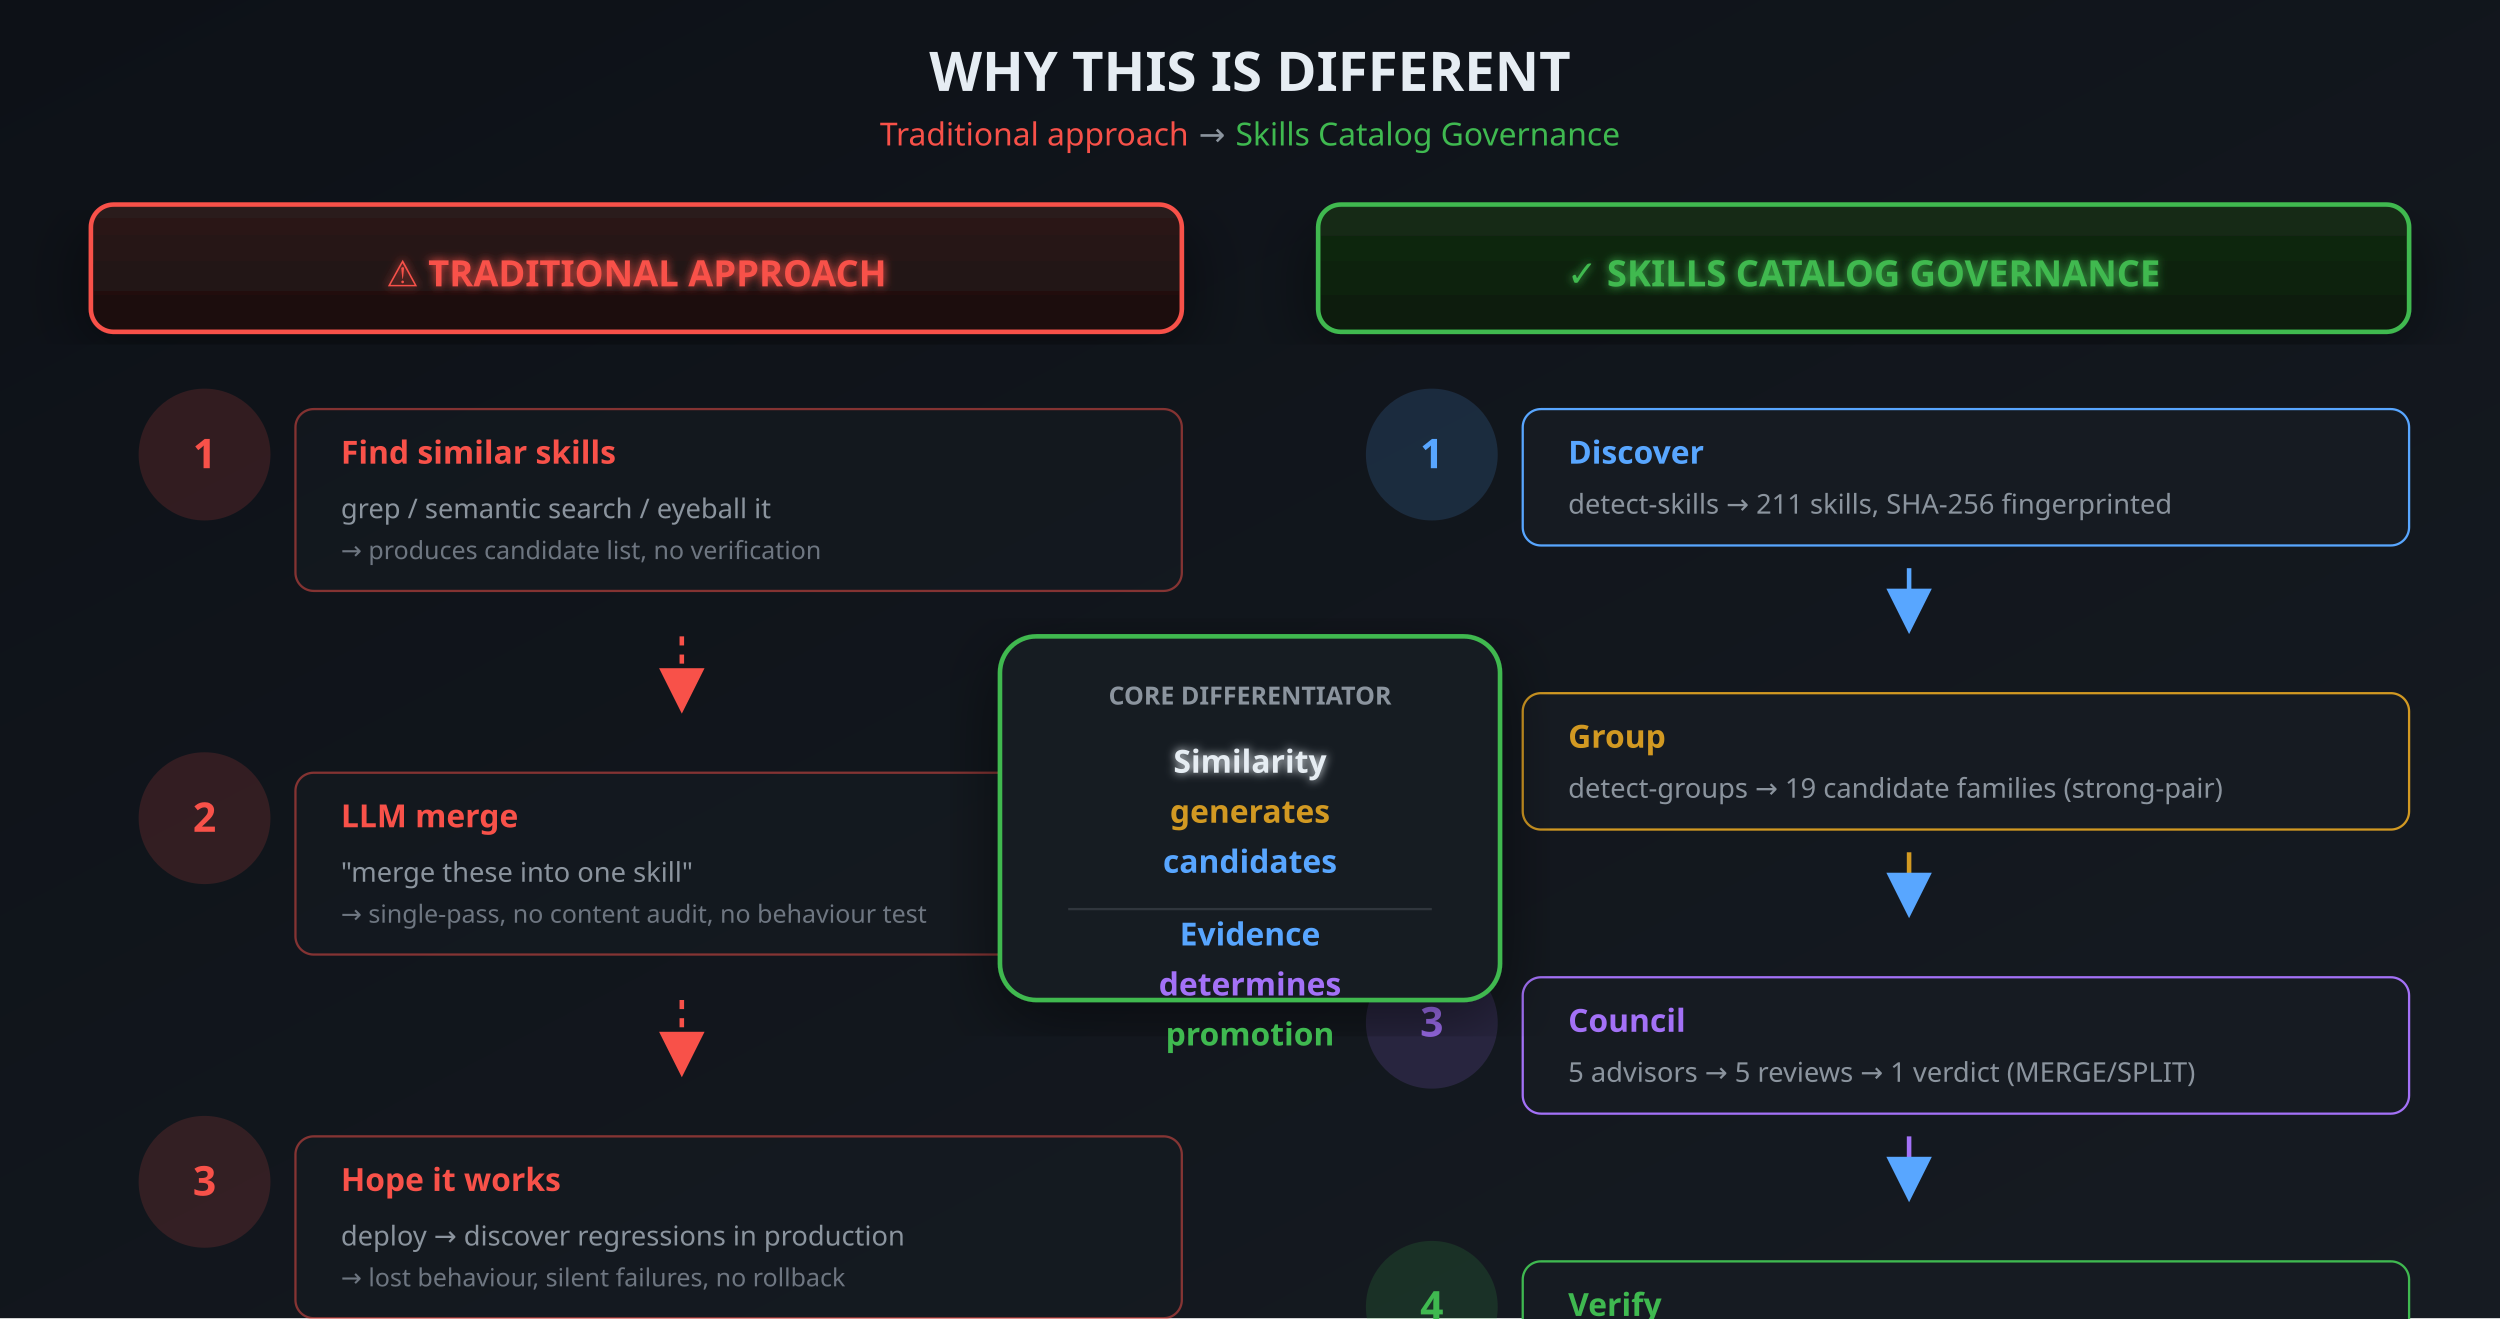
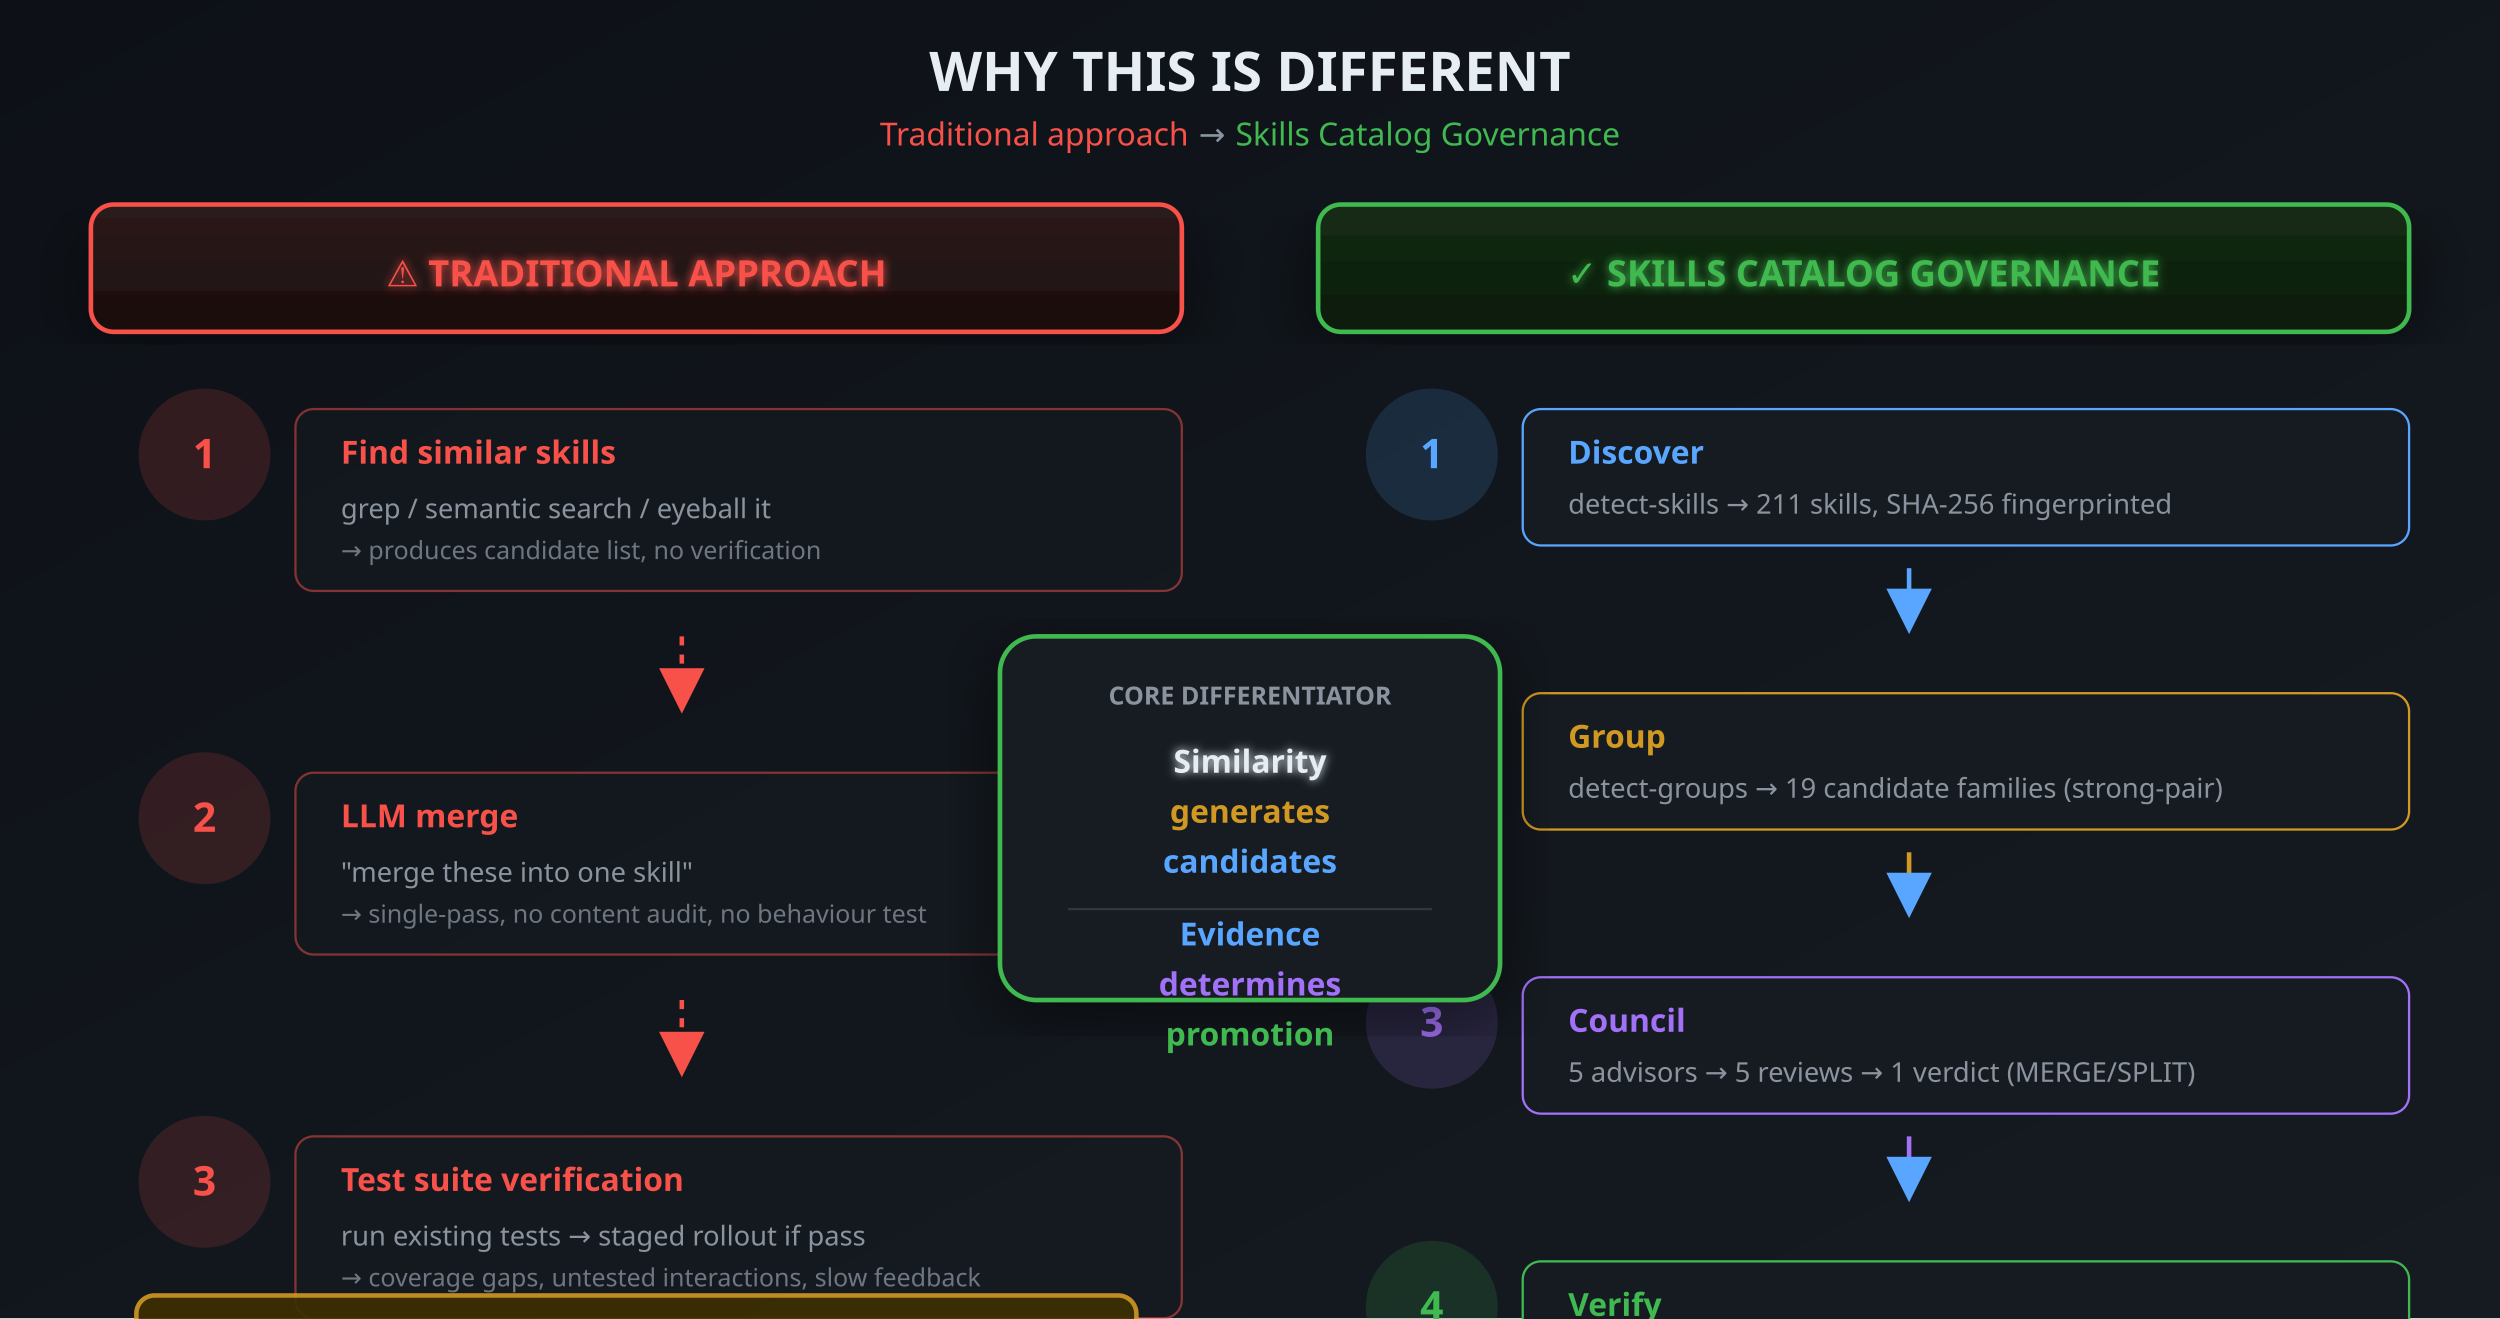
<svg xmlns="http://www.w3.org/2000/svg" viewBox="0 0 1100 580" width="1100" height="580" role="img" aria-labelledby="diff-title diff-desc">
  <defs>
    <linearGradient id="bgGrad4" x1="0%" y1="0%" x2="100%" y2="100%">
      <stop offset="0%" stop-color="#0d1117" />
      <stop offset="100%" stop-color="#161b22" />
    </linearGradient>
    <linearGradient id="badGrad" x1="0%" y1="0%" x2="0%" y2="100%">
      <stop offset="0%" stop-color="#2d1b1b" />
      <stop offset="100%" stop-color="#1a0d0d" />
    </linearGradient>
    <linearGradient id="goodGrad" x1="0%" y1="0%" x2="0%" y2="100%">
      <stop offset="0%" stop-color="#142d14" />
      <stop offset="100%" stop-color="#0a1a0a" />
    </linearGradient>
    <filter id="cardShadow4" x="-10%" y="-10%" width="120%" height="120%">
      <feDropShadow dx="0" dy="8" stdDeviation="16" flood-color="#000" flood-opacity="0.5" />
    </filter>
    <filter id="textGlow" x="-50%" y="-50%" width="200%" height="200%">
      <feGaussianBlur stdDeviation="2" result="blur" />
      <feMerge>
        <feMergeNode in="blur" />
        <feMergeNode in="SourceGraphic" />
      </feMerge>
    </filter>
  </defs>
  <rect width="1100" height="580" fill="url(#bgGrad4)" />
  <text x="550" y="40" font-family="system-ui, sans-serif" font-size="24" font-weight="700" fill="#e6edf3" text-anchor="middle">WHY THIS IS DIFFERENT</text>
  <text x="550" y="64" font-family="system-ui, sans-serif" font-size="14" fill="#8b949e" text-anchor="middle" font-weight="500">
    <tspan fill="#f85149">Traditional approach</tspan>  →  <tspan fill="#3fb950">Skills Catalog Governance</tspan>
  </text>
  <g transform="translate(40, 90)">
    <rect x="0" y="0" width="480" height="56" rx="10" fill="url(#badGrad)" stroke="#f85149" stroke-width="2" filter="url(#cardShadow4)" />
    <text x="240" y="36" font-family="system-ui, sans-serif" font-size="16" font-weight="700" fill="#f85149" text-anchor="middle" filter="url(#textGlow)">⚠ TRADITIONAL APPROACH</text>
    <g class="traditional-steps">
      <g transform="translate(20, 80)">
        <circle cx="30" cy="30" r="28" fill="#f85149" opacity="0.15" stroke="#f85149" stroke-width="2" />
        <text x="30" y="36" font-family="system-ui, sans-serif" font-size="18" font-weight="700" fill="#f85149" text-anchor="middle">1</text>
        <rect x="70" y="10" width="390" height="80" rx="8" fill="#161b22" stroke="#f85149" stroke-width="1" opacity="0.5" />
        <text x="90" y="34" font-family="system-ui, sans-serif" font-size="14" font-weight="600" fill="#f85149">Find similar skills</text>
        <text x="90" y="58" font-family="system-ui, sans-serif" font-size="12" fill="#8b949e">grep / semantic search / eyeball it</text>
        <text x="90" y="76" font-family="system-ui, sans-serif" font-size="11" fill="#6e7681">→ produces candidate list, no verification</text>
      </g>
      <path d="M 260 190 V 220" stroke="#f85149" stroke-width="2" stroke-dasharray="4,4" fill="none" marker-end="url(#badArrow)" />
      <defs>
        <marker id="badArrow" markerWidth="10" markerHeight="10" refX="8" refY="5" orient="auto">
          <path d="M0,0 L10,5 L0,10 Z" fill="#f85149" />
        </marker>
      </defs>
      <g transform="translate(20, 240)">
        <circle cx="30" cy="30" r="28" fill="#f85149" opacity="0.15" stroke="#f85149" stroke-width="2" />
        <text x="30" y="36" font-family="system-ui, sans-serif" font-size="18" font-weight="700" fill="#f85149" text-anchor="middle">2</text>
        <rect x="70" y="10" width="390" height="80" rx="8" fill="#161b22" stroke="#f85149" stroke-width="1" opacity="0.5" />
        <text x="90" y="34" font-family="system-ui, sans-serif" font-size="14" font-weight="600" fill="#f85149">LLM merge</text>
        <text x="90" y="58" font-family="system-ui, sans-serif" font-size="12" fill="#8b949e">"merge these into one skill"</text>
        <text x="90" y="76" font-family="system-ui, sans-serif" font-size="11" fill="#6e7681">→ single-pass, no content audit, no behaviour test</text>
      </g>
      <path d="M 260 350 V 380" stroke="#f85149" stroke-width="2" stroke-dasharray="4,4" fill="none" marker-end="url(#badArrow)" />
      <g transform="translate(20, 400)">
        <circle cx="30" cy="30" r="28" fill="#f85149" opacity="0.15" stroke="#f85149" stroke-width="2" />
        <text x="30" y="36" font-family="system-ui, sans-serif" font-size="18" font-weight="700" fill="#f85149" text-anchor="middle">3</text>
        <rect x="70" y="10" width="390" height="80" rx="8" fill="#161b22" stroke="#f85149" stroke-width="1" opacity="0.5" />
-         <text x="90" y="34" font-family="system-ui, sans-serif" font-size="14" font-weight="600" fill="#f85149">Hope it works</text>
-         <text x="90" y="58" font-family="system-ui, sans-serif" font-size="12" fill="#8b949e">deploy → discover regressions in production</text>
-         <text x="90" y="76" font-family="system-ui, sans-serif" font-size="11" fill="#6e7681">→ lost behaviour, silent failures, no rollback</text>
+         <text x="90" y="34" font-family="system-ui, sans-serif" font-size="14" font-weight="600" fill="#f85149">Test suite verification</text>
+         <text x="90" y="58" font-family="system-ui, sans-serif" font-size="12" fill="#8b949e">run existing tests → staged rollout if pass</text>
+         <text x="90" y="76" font-family="system-ui, sans-serif" font-size="11" fill="#6e7681">→ coverage gaps, untested interactions, slow feedback</text>
      </g>
-       <g transform="translate(20, 500)">
+       <g transform="translate(20, 540)">
        <rect x="0" y="0" width="440" height="50" rx="8" fill="#2d1b1b" stroke="#f85149" stroke-width="2" />
-         <text x="220" y="32" font-family="system-ui, sans-serif" font-size="14" font-weight="700" fill="#f85149" text-anchor="middle">RESULT: Unverified skill  •  No provenance  •  No rollback</text>
+         <text x="220" y="32" font-family="system-ui, sans-serif" font-size="14" font-weight="700" fill="#f85149" text-anchor="middle">RESULT: 18 test regressions  •  Manual rollback  •  Lost 2 weeks</text>
+       </g>
+       <g transform="translate(20, 480)">
+         <rect x="0" y="0" width="440" height="50" rx="8" fill="#3d2f00" stroke="#d29922" stroke-width="2" opacity="0.9" />
+         <text x="220" y="22" font-family="system-ui, sans-serif" font-size="11" font-weight="600" fill="#d29922" text-anchor="middle">PILOT BASELINE</text>
+         <text x="220" y="38" font-family="system-ui, sans-serif" font-size="12" font-weight="700" fill="#e6edf3" text-anchor="middle">18 regressions detected in post-merge testing</text>
      </g>
    </g>
  </g>
  <g transform="translate(580, 90)">
    <rect x="0" y="0" width="480" height="56" rx="10" fill="url(#goodGrad)" stroke="#3fb950" stroke-width="2" filter="url(#cardShadow4)" />
    <text x="240" y="36" font-family="system-ui, sans-serif" font-size="16" font-weight="700" fill="#3fb950" text-anchor="middle" filter="url(#textGlow)">✓ SKILLS CATALOG GOVERNANCE</text>
    <g class="governance-steps">
      <g transform="translate(20, 80)">
        <circle cx="30" cy="30" r="28" fill="#58a6ff" opacity="0.15" stroke="#58a6ff" stroke-width="2" />
        <text x="30" y="36" font-family="system-ui, sans-serif" font-size="18" font-weight="700" fill="#58a6ff" text-anchor="middle">1</text>
        <rect x="70" y="10" width="390" height="60" rx="8" fill="#161b22" stroke="#58a6ff" stroke-width="1" />
        <text x="90" y="34" font-family="system-ui, sans-serif" font-size="14" font-weight="600" fill="#58a6ff">Discover</text>
        <text x="90" y="56" font-family="system-ui, sans-serif" font-size="12" fill="#8b949e">detect-skills  →  211 skills, SHA-256 fingerprinted</text>
      </g>
      <path d="M 260 160 V 185" stroke="#58a6ff" stroke-width="2" fill="none" marker-end="url(#goodArrow)" />
      <defs>
        <marker id="goodArrow" markerWidth="10" markerHeight="10" refX="8" refY="5" orient="auto">
          <path d="M0,0 L10,5 L0,10 Z" fill="#58a6ff" />
        </marker>
      </defs>
      <g transform="translate(20, 205)">
        <circle cx="30" cy="30" r="28" fill="#d29922" opacity="0.15" stroke="#d29922" stroke-width="2" />
        <text x="30" y="36" font-family="system-ui, sans-serif" font-size="18" font-weight="700" fill="#d29922" text-anchor="middle">2</text>
        <rect x="70" y="10" width="390" height="60" rx="8" fill="#161b22" stroke="#d29922" stroke-width="1" />
        <text x="90" y="34" font-family="system-ui, sans-serif" font-size="14" font-weight="600" fill="#d29922">Group</text>
        <text x="90" y="56" font-family="system-ui, sans-serif" font-size="12" fill="#8b949e">detect-groups  →  19 candidate families (strong-pair)</text>
      </g>
      <path d="M 260 285 V 310" stroke="#d29922" stroke-width="2" fill="none" marker-end="url(#goodArrow)" />
      <g transform="translate(20, 330)">
        <circle cx="30" cy="30" r="28" fill="#a371f7" opacity="0.15" stroke="#a371f7" stroke-width="2" />
        <text x="30" y="36" font-family="system-ui, sans-serif" font-size="18" font-weight="700" fill="#a371f7" text-anchor="middle">3</text>
        <rect x="70" y="10" width="390" height="60" rx="8" fill="#161b22" stroke="#a371f7" stroke-width="1" />
        <text x="90" y="34" font-family="system-ui, sans-serif" font-size="14" font-weight="600" fill="#a371f7">Council</text>
        <text x="90" y="56" font-family="system-ui, sans-serif" font-size="12" fill="#8b949e">5 advisors → 5 reviews → 1 verdict (MERGE/SPLIT)</text>
      </g>
      <path d="M 260 410 V 435" stroke="#a371f7" stroke-width="2" fill="none" marker-end="url(#goodArrow)" />
      <g transform="translate(20, 455)">
        <circle cx="30" cy="30" r="28" fill="#3fb950" opacity="0.15" stroke="#3fb950" stroke-width="2" />
        <text x="30" y="36" font-family="system-ui, sans-serif" font-size="18" font-weight="700" fill="#3fb950" text-anchor="middle">4</text>
        <rect x="70" y="10" width="390" height="60" rx="8" fill="#161b22" stroke="#3fb950" stroke-width="1" />
        <text x="90" y="34" font-family="system-ui, sans-serif" font-size="14" font-weight="600" fill="#3fb950">Verify</text>
        <text x="90" y="56" font-family="system-ui, sans-serif" font-size="12" fill="#8b949e">loss-check + golden-gate (6/6 match) + benchmark (36/36)</text>
      </g>
      <path d="M 260 535 V 560" stroke="#3fb950" stroke-width="2" fill="none" marker-end="url(#goodArrow)" />
      <g transform="translate(20, 580)">
        <circle cx="30" cy="30" r="28" fill="#3fb950" opacity="0.2" stroke="#3fb950" stroke-width="3" />
        <text x="30" y="36" font-family="system-ui, sans-serif" font-size="18" font-weight="700" fill="#3fb950" text-anchor="middle">5</text>
        <rect x="70" y="10" width="390" height="60" rx="8" fill="#161b22" stroke="#3fb950" stroke-width="2" />
        <text x="90" y="34" font-family="system-ui, sans-serif" font-size="14" font-weight="600" fill="#3fb950">Promote</text>
        <text x="90" y="56" font-family="system-ui, sans-serif" font-size="12" fill="#8b949e">hash-bound approval → archive → commit (2 survivors)</text>
      </g>
      <g transform="translate(20, 660)">
        <rect x="0" y="0" width="440" height="50" rx="8" fill="#142d14" stroke="#3fb950" stroke-width="2" />
        <text x="220" y="32" font-family="system-ui, sans-serif" font-size="14" font-weight="700" fill="#3fb950" text-anchor="middle">RESULT: Verified skill  •  Full provenance  •  Rollback ready</text>
      </g>
    </g>
  </g>
  <g transform="translate(440, 280)">
    <rect x="0" y="0" width="220" height="160" rx="16" fill="#161b22" stroke="#3fb950" stroke-width="2" filter="url(#cardShadow4)" />
    <text x="110" y="30" font-family="system-ui, sans-serif" font-size="11" font-weight="600" fill="#8b949e" text-anchor="middle">CORE DIFFERENTIATOR</text>
    <text x="110" y="60" font-family="system-ui, sans-serif" font-size="14" font-weight="700" fill="#e6edf3" text-anchor="middle" filter="url(#textGlow)">
      Similarity
    </text>
    <text x="110" y="82" font-family="system-ui, sans-serif" font-size="14" font-weight="700" fill="#d29922" text-anchor="middle">
      generates
    </text>
    <text x="110" y="104" font-family="system-ui, sans-serif" font-size="14" font-weight="700" fill="#58a6ff" text-anchor="middle">
      candidates
    </text>
    <path d="M 30 120 H 190" stroke="#30363d" stroke-width="1" />
    <text x="110" y="136" font-family="system-ui, sans-serif" font-size="14" font-weight="700" fill="#58a6ff" text-anchor="middle">
      Evidence
    </text>
    <text x="110" y="158" font-family="system-ui, sans-serif" font-size="14" font-weight="700" fill="#a371f7" text-anchor="middle">
      determines
    </text>
    <text x="110" y="180" font-family="system-ui, sans-serif" font-size="14" font-weight="700" fill="#3fb950" text-anchor="middle">
      promotion
    </text>
  </g>
</svg>
